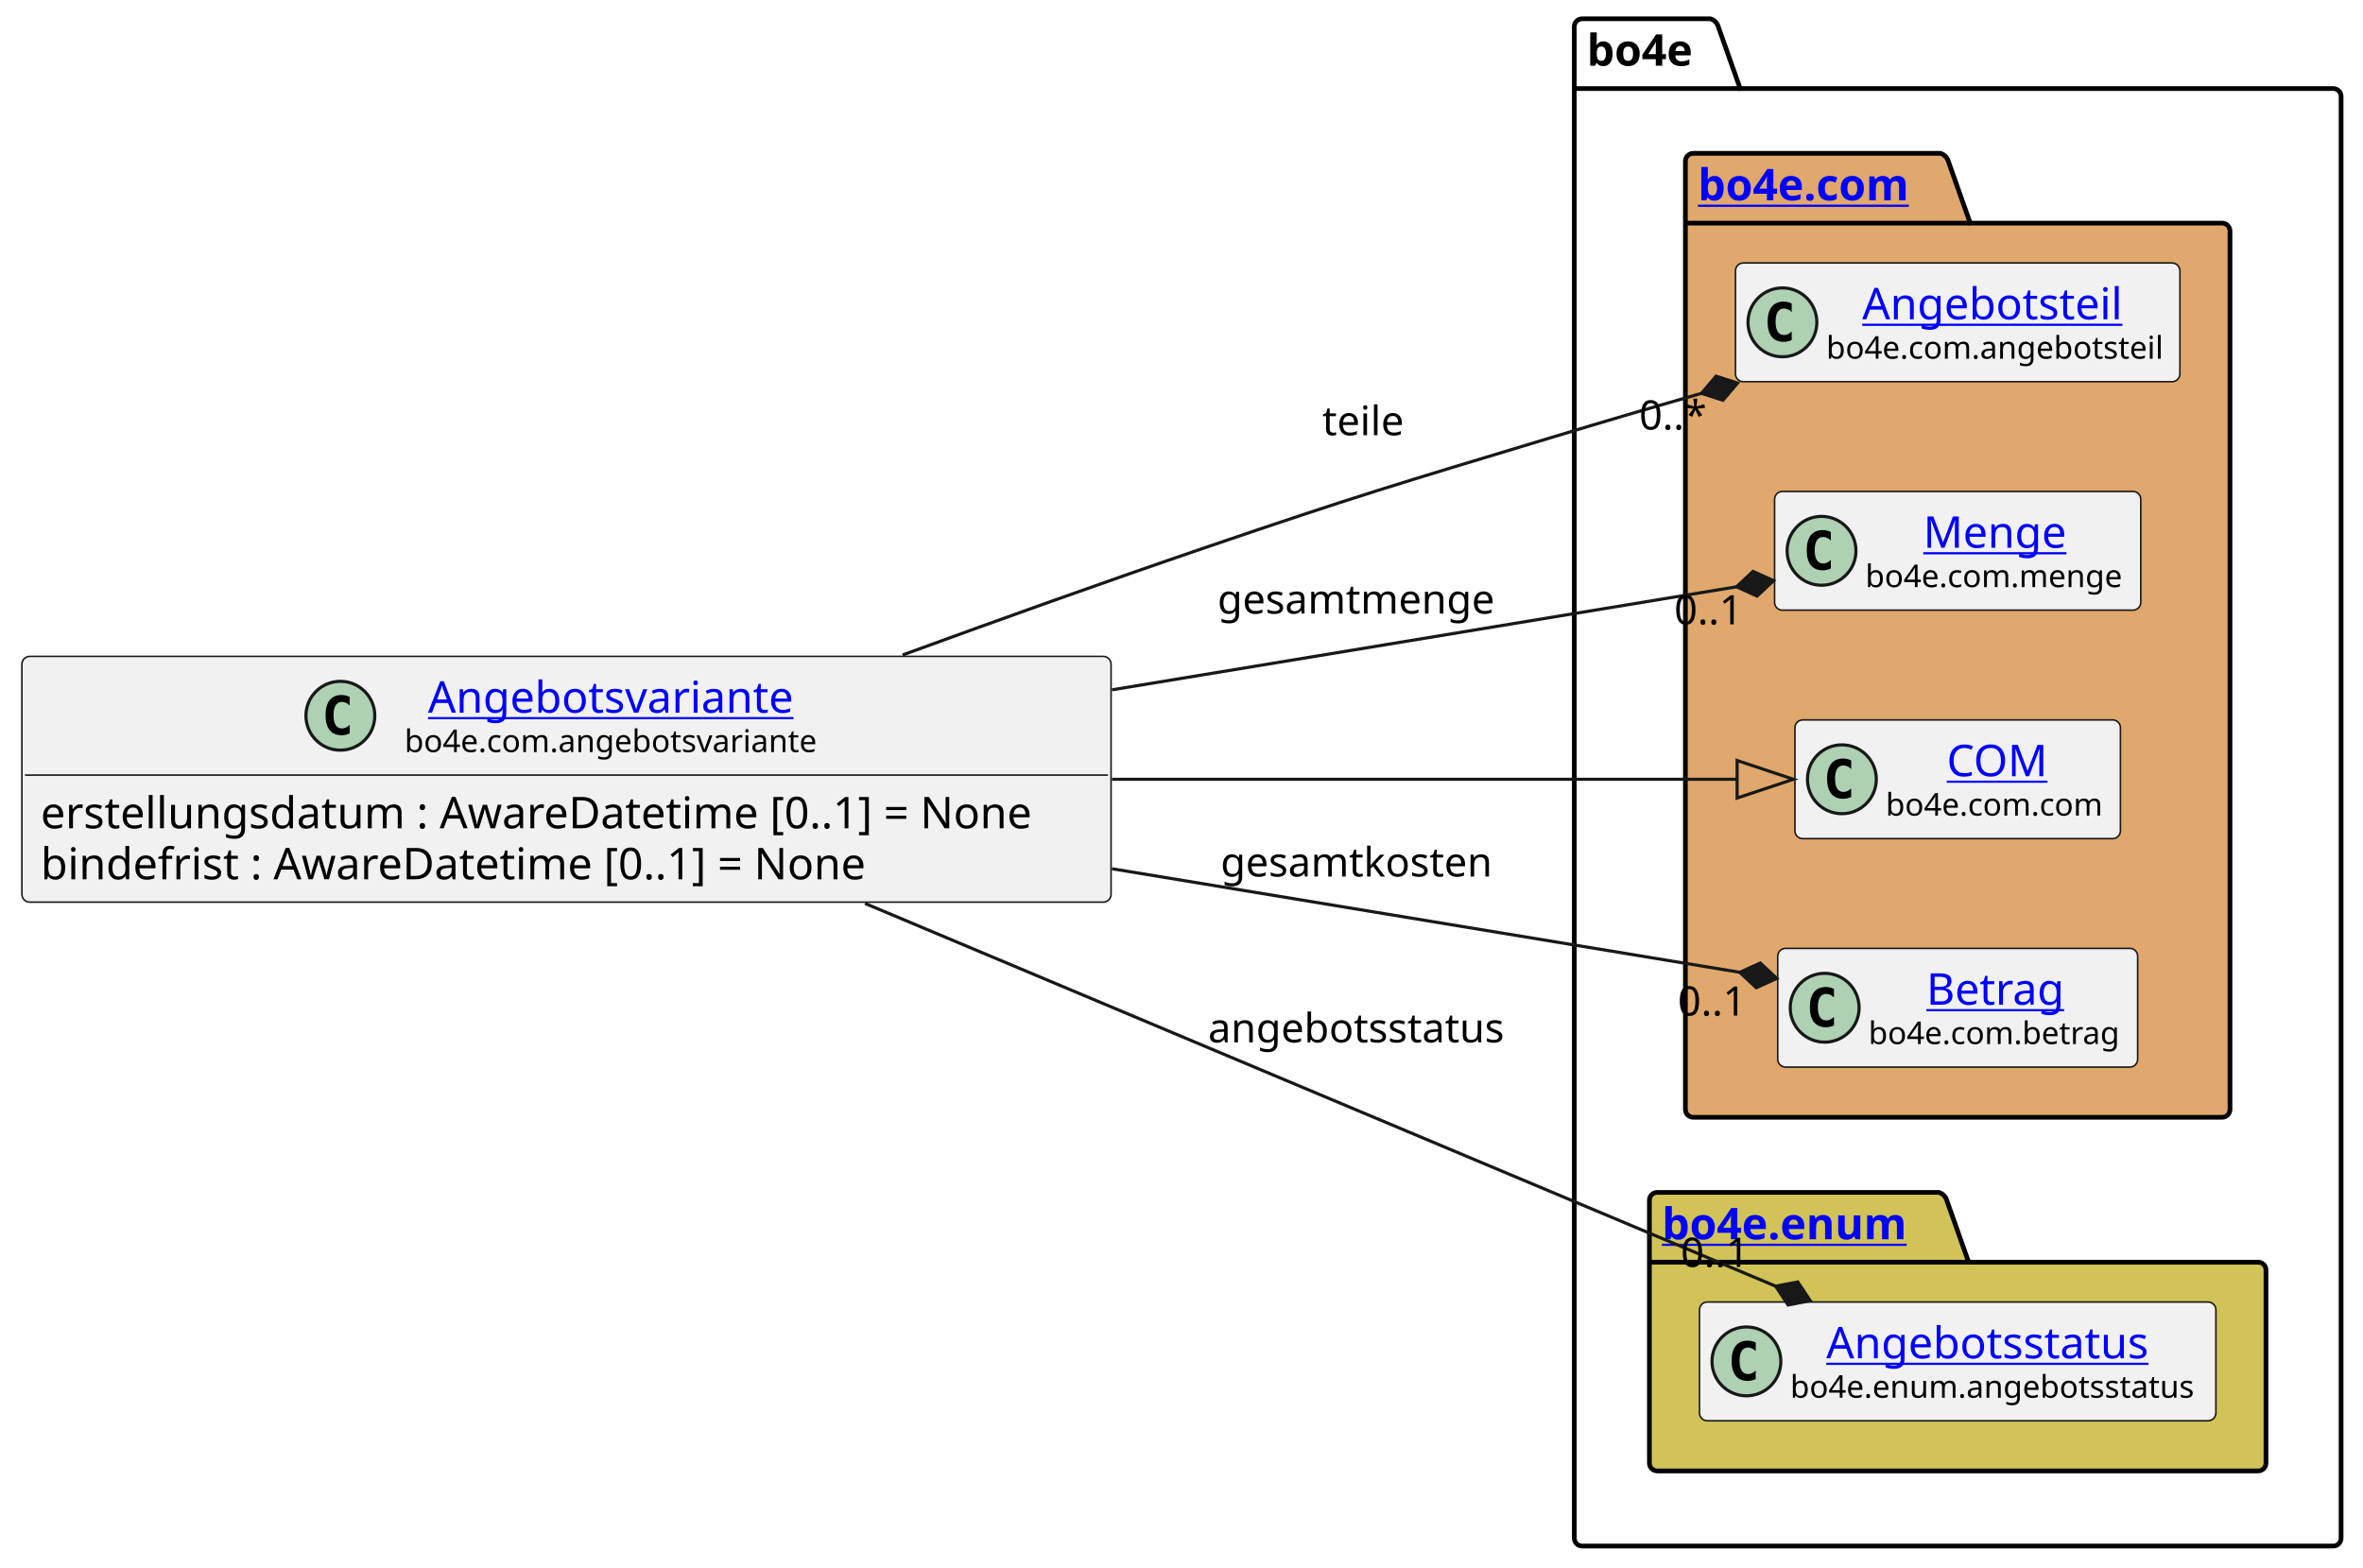
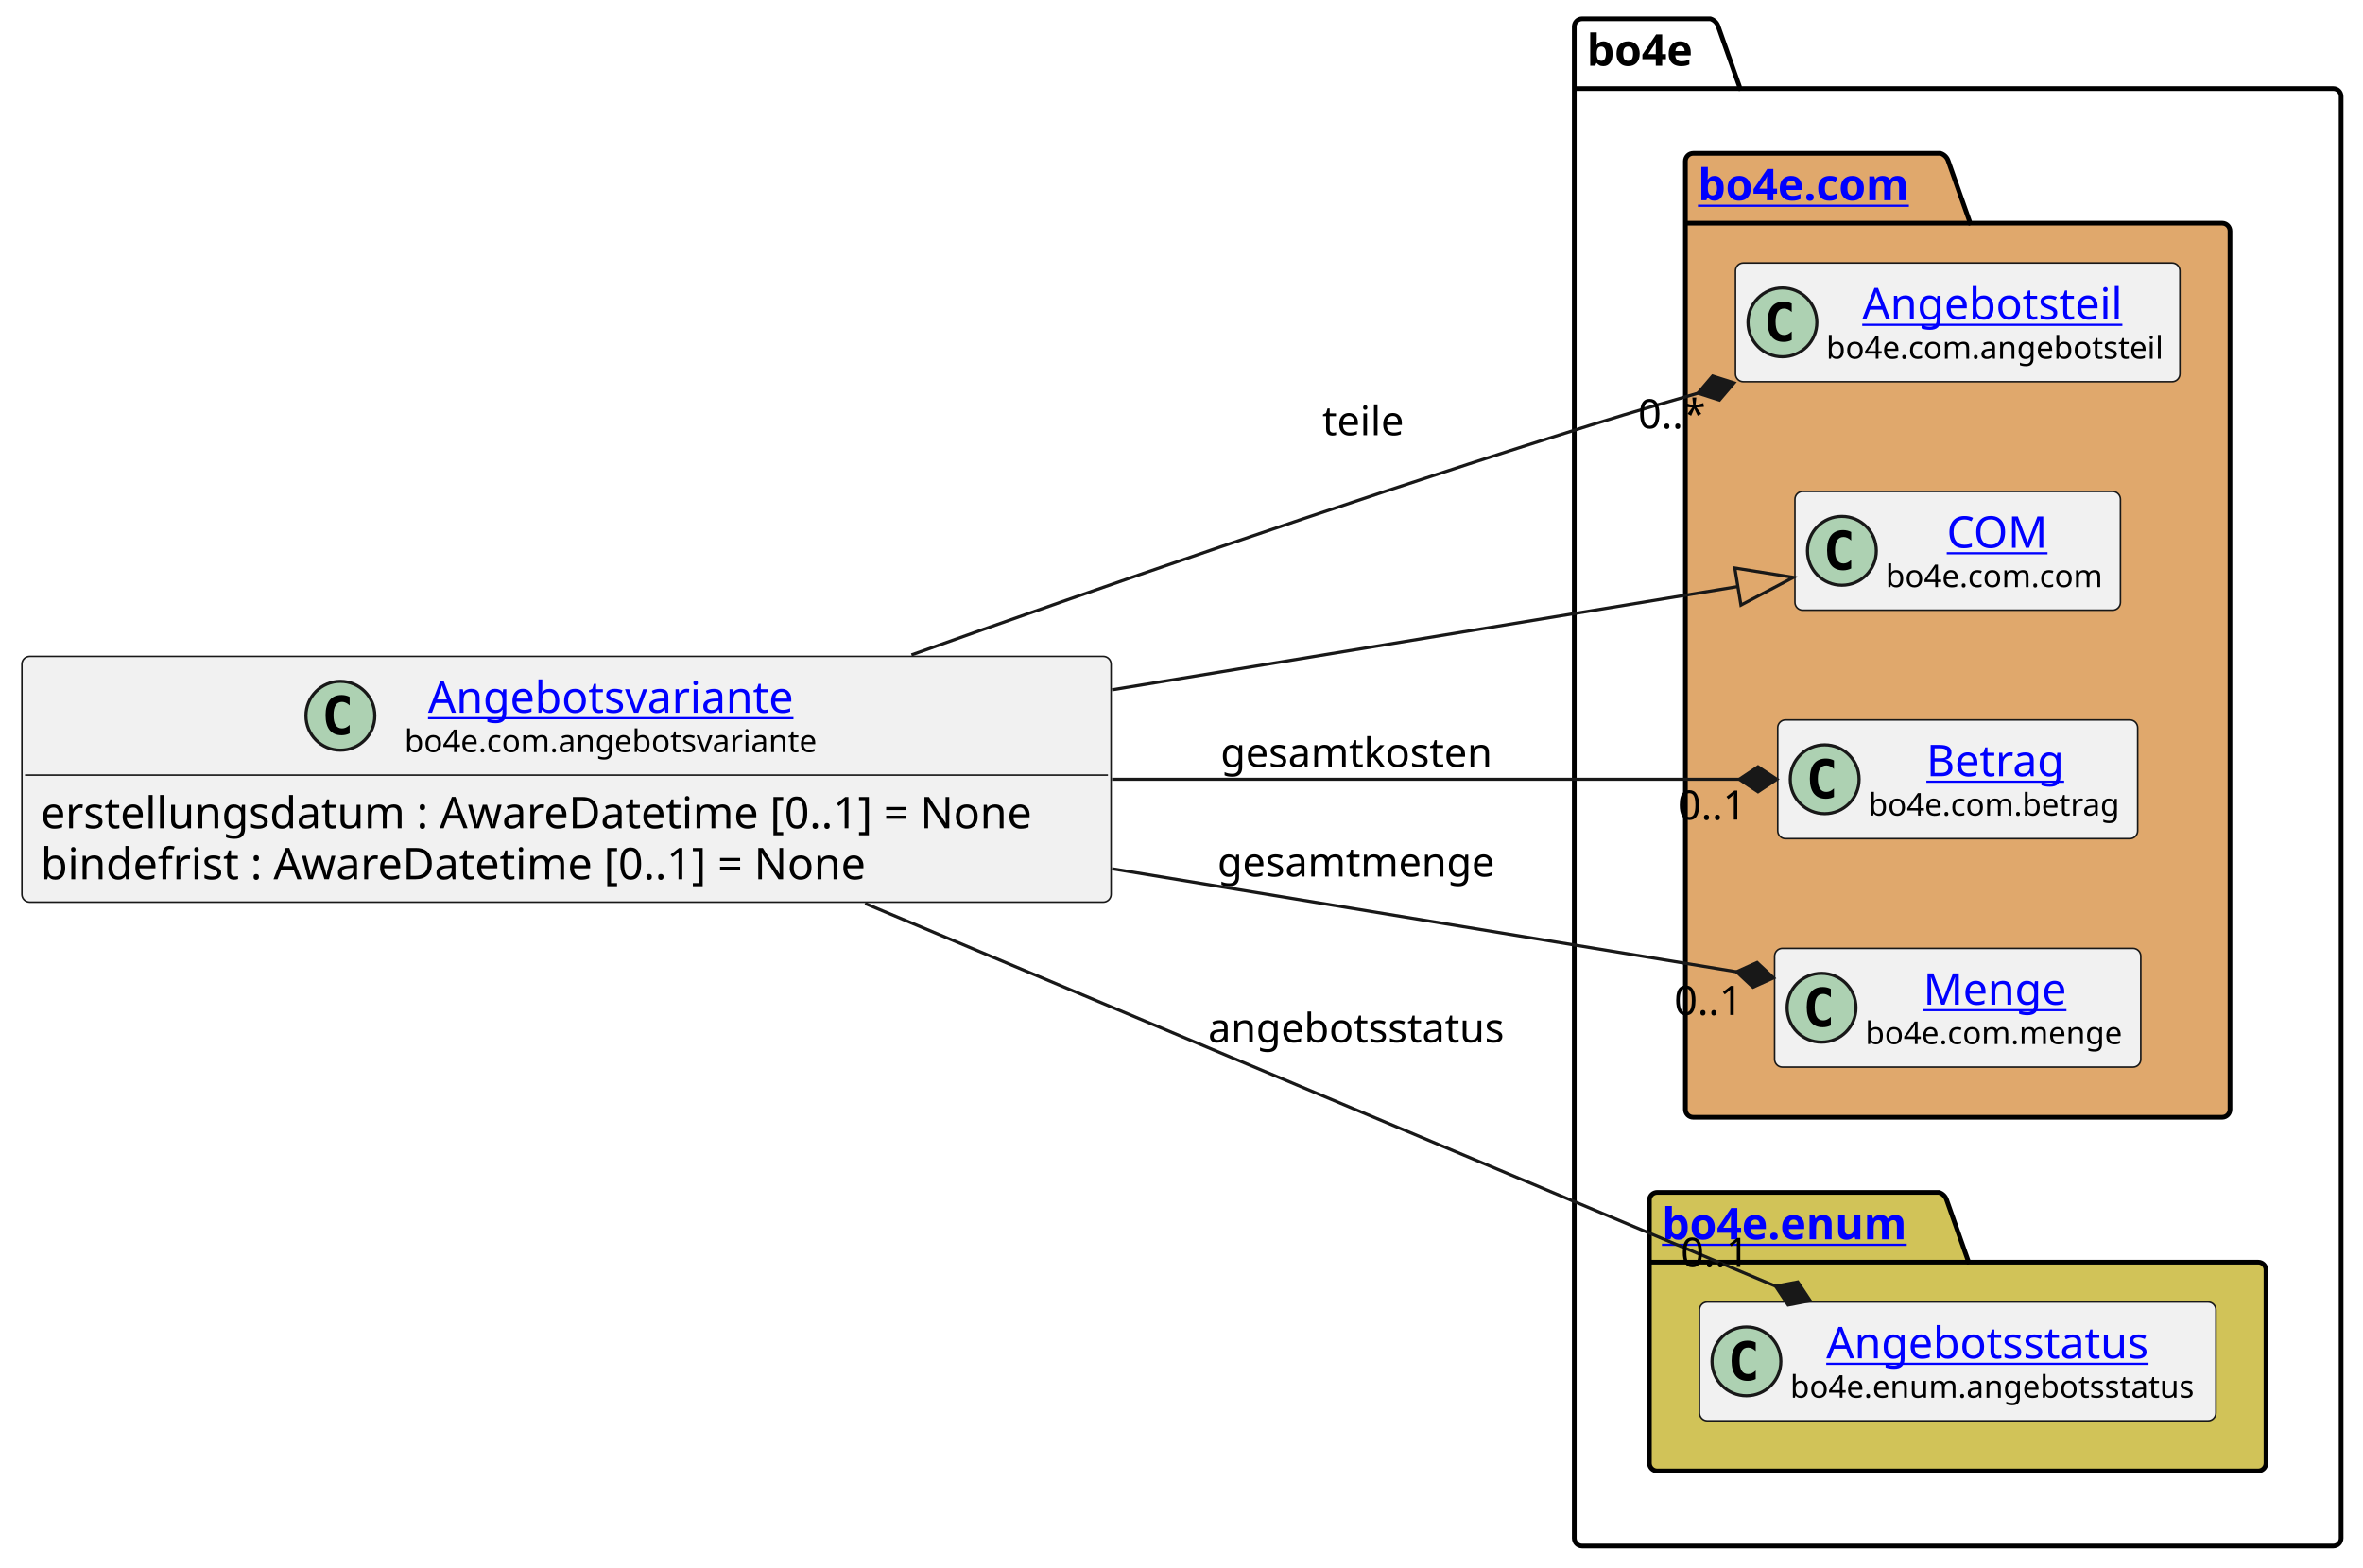
<svg xmlns="http://www.w3.org/2000/svg" xmlns:xlink="http://www.w3.org/1999/xlink" contentStyleType="text/css" height="501px" preserveAspectRatio="none" style="width:755px;height:501px;background:#FFFFFF;" version="1.1" viewBox="0 0 755 501" width="755px" zoomAndPan="magnify">
  <defs />
  <g>
    <g id="cluster_bo4e">
      <path d="M505.5,6 L546.5,6 A3.75,3.75 0 0 1 549,8.5 L556,28.297 L745.5,28.297 A2.5,2.5 0 0 1 748,30.797 L748,491.5 A2.5,2.5 0 0 1 745.5,494 L505.5,494 A2.5,2.5 0 0 1 503,491.5 L503,8.5 A2.5,2.5 0 0 1 505.5,6 " fill="none" style="stroke:#000000;stroke-width:1.5;" />
      <line style="stroke:#000000;stroke-width:1.5;" x1="503" x2="556" y1="28.297" y2="28.297" />
      <text fill="#000000" font-family="sans-serif" font-size="14" font-weight="bold" lengthAdjust="spacing" textLength="40" x="507" y="20.995">bo4e</text>
    </g>
    <g id="cluster_com">
      <path d="M541,49 L620,49 A3.75,3.75 0 0 1 622.5,51.5 L629.5,71.297 L710,71.297 A2.5,2.5 0 0 1 712.5,73.797 L712.5,354.5 A2.5,2.5 0 0 1 710,357 L541,357 A2.5,2.5 0 0 1 538.5,354.5 L538.5,51.5 A2.5,2.5 0 0 1 541,49 " fill="#E0A86C" style="stroke:#000000;stroke-width:1.5;" />
      <line style="stroke:#000000;stroke-width:1.5;" x1="538.5" x2="629.5" y1="71.297" y2="71.297" />
      <a href="https://bo4e.github.io/BO4E-python/latest/api/bo4e.com.html" target="_top" title="https://bo4e.github.io/BO4E-python/latest/api/bo4e.com.html" xlink:actuate="onRequest" xlink:href="https://bo4e.github.io/BO4E-python/latest/api/bo4e.com.html" xlink:show="new" xlink:title="https://bo4e.github.io/BO4E-python/latest/api/bo4e.com.html" xlink:type="simple">
        <text fill="#0000FF" font-family="sans-serif" font-size="14" font-weight="bold" lengthAdjust="spacing" text-decoration="underline" textLength="78" x="542.5" y="63.995">bo4e.com</text>
      </a>
    </g>
    <g id="cluster_enum">
      <path d="M529.5,381 L619.5,381 A3.75,3.75 0 0 1 622,383.5 L629,403.297 L721.5,403.297 A2.5,2.5 0 0 1 724,405.797 L724,467.5 A2.5,2.5 0 0 1 721.5,470 L529.5,470 A2.5,2.5 0 0 1 527,467.5 L527,383.5 A2.5,2.5 0 0 1 529.5,381 " fill="#D1C358" style="stroke:#000000;stroke-width:1.5;" />
      <line style="stroke:#000000;stroke-width:1.5;" x1="527" x2="629" y1="403.297" y2="403.297" />
      <a href="https://bo4e.github.io/BO4E-python/latest/api/bo4e.enum.html" target="_top" title="https://bo4e.github.io/BO4E-python/latest/api/bo4e.enum.html" xlink:actuate="onRequest" xlink:href="https://bo4e.github.io/BO4E-python/latest/api/bo4e.enum.html" xlink:show="new" xlink:title="https://bo4e.github.io/BO4E-python/latest/api/bo4e.enum.html" xlink:type="simple">
        <text fill="#0000FF" font-family="sans-serif" font-size="14" font-weight="bold" lengthAdjust="spacing" text-decoration="underline" textLength="89" x="531" y="395.995">bo4e.enum</text>
      </a>
    </g>
    <g id="elem_Angebotsteil">
      <rect codeLine="9" fill="#F1F1F1" height="37.938" id="Angebotsteil" rx="2.5" ry="2.5" style="stroke:#181818;stroke-width:0.5;" width="142" x="554.5" y="84.03" />
      <ellipse cx="569.5" cy="102.999" fill="#ADD1B2" rx="11" ry="11" style="stroke:#181818;stroke-width:1.0;" />
      <path d="M572.469,108.639 Q571.891,108.936 571.25,109.077 Q570.609,109.233 569.906,109.233 Q567.406,109.233 566.078,107.593 Q564.766,105.936 564.766,102.811 Q564.766,99.686 566.078,98.03 Q567.406,96.374 569.906,96.374 Q570.609,96.374 571.25,96.53 Q571.906,96.686 572.469,96.983 L572.469,99.702 Q571.844,99.124 571.25,98.858 Q570.656,98.577 570.031,98.577 Q568.688,98.577 568,99.655 Q567.312,100.718 567.312,102.811 Q567.312,104.905 568,105.983 Q568.688,107.046 570.031,107.046 Q570.656,107.046 571.25,106.78 Q571.844,106.499 572.469,105.921 L572.469,108.639 Z " fill="#000000" />
      <a href="https://bo4e.github.io/BO4E-python/latest/api/bo4e.com.html#bo4e.com.angebotsteil.Angebotsteil" target="_top" title="https://bo4e.github.io/BO4E-python/latest/api/bo4e.com.html#bo4e.com.angebotsteil.Angebotsteil" xlink:actuate="onRequest" xlink:href="https://bo4e.github.io/BO4E-python/latest/api/bo4e.com.html#bo4e.com.angebotsteil.Angebotsteil" xlink:show="new" xlink:title="https://bo4e.github.io/BO4E-python/latest/api/bo4e.com.html#bo4e.com.angebotsteil.Angebotsteil" xlink:type="simple">
        <text fill="#0000FF" font-family="sans-serif" font-size="14" lengthAdjust="spacing" text-decoration="underline" textLength="87" x="595" y="102.025">Angebotsteil</text>
      </a>
      <text fill="#000000" font-family="sans-serif" font-size="10" lengthAdjust="spacing" textLength="110" x="583.5" y="114.609">bo4e.com.angebotsteil</text>
    </g>
-     <g id="elem_Menge">
-       <rect codeLine="10" fill="#F1F1F1" height="37.938" id="Menge" rx="2.5" ry="2.5" style="stroke:#181818;stroke-width:0.5;" width="117" x="567" y="157.03" />
-       <ellipse cx="582" cy="175.999" fill="#ADD1B2" rx="11" ry="11" style="stroke:#181818;stroke-width:1.0;" />
-       <path d="M584.969,181.639 Q584.391,181.936 583.75,182.077 Q583.109,182.233 582.406,182.233 Q579.906,182.233 578.578,180.593 Q577.266,178.936 577.266,175.811 Q577.266,172.686 578.578,171.03 Q579.906,169.374 582.406,169.374 Q583.109,169.374 583.75,169.53 Q584.406,169.686 584.969,169.983 L584.969,172.702 Q584.344,172.124 583.75,171.858 Q583.156,171.577 582.531,171.577 Q581.188,171.577 580.5,172.655 Q579.812,173.718 579.812,175.811 Q579.812,177.905 580.5,178.983 Q581.188,180.046 582.531,180.046 Q583.156,180.046 583.75,179.78 Q584.344,179.499 584.969,178.921 L584.969,181.639 Z " fill="#000000" />
-       <a href="https://bo4e.github.io/BO4E-python/latest/api/bo4e.com.html#bo4e.com.menge.Menge" target="_top" title="https://bo4e.github.io/BO4E-python/latest/api/bo4e.com.html#bo4e.com.menge.Menge" xlink:actuate="onRequest" xlink:href="https://bo4e.github.io/BO4E-python/latest/api/bo4e.com.html#bo4e.com.menge.Menge" xlink:show="new" xlink:title="https://bo4e.github.io/BO4E-python/latest/api/bo4e.com.html#bo4e.com.menge.Menge" xlink:type="simple">
-         <text fill="#0000FF" font-family="sans-serif" font-size="14" lengthAdjust="spacing" text-decoration="underline" textLength="48" x="614.5" y="175.025">Menge</text>
+     <g id="elem_COM">
+       <rect codeLine="10" fill="#F1F1F1" height="37.938" id="COM" rx="2.5" ry="2.5" style="stroke:#181818;stroke-width:0.5;" width="104" x="573.5" y="157.03" />
+       <ellipse cx="588.5" cy="175.999" fill="#ADD1B2" rx="11" ry="11" style="stroke:#181818;stroke-width:1.0;" />
+       <path d="M591.469,181.639 Q590.891,181.936 590.25,182.077 Q589.609,182.233 588.906,182.233 Q586.406,182.233 585.078,180.593 Q583.766,178.936 583.766,175.811 Q583.766,172.686 585.078,171.03 Q586.406,169.374 588.906,169.374 Q589.609,169.374 590.25,169.53 Q590.906,169.686 591.469,169.983 L591.469,172.702 Q590.844,172.124 590.25,171.858 Q589.656,171.577 589.031,171.577 Q587.688,171.577 587,172.655 Q586.312,173.718 586.312,175.811 Q586.312,177.905 587,178.983 Q587.688,180.046 589.031,180.046 Q589.656,180.046 590.25,179.78 Q590.844,179.499 591.469,178.921 L591.469,181.639 Z " fill="#000000" />
+       <a href="https://bo4e.github.io/BO4E-python/latest/api/bo4e.com.html#bo4e.com.com.COM" target="_top" title="https://bo4e.github.io/BO4E-python/latest/api/bo4e.com.html#bo4e.com.com.COM" xlink:actuate="onRequest" xlink:href="https://bo4e.github.io/BO4E-python/latest/api/bo4e.com.html#bo4e.com.com.COM" xlink:show="new" xlink:title="https://bo4e.github.io/BO4E-python/latest/api/bo4e.com.html#bo4e.com.com.COM" xlink:type="simple">
+         <text fill="#0000FF" font-family="sans-serif" font-size="14" lengthAdjust="spacing" text-decoration="underline" textLength="33" x="622" y="175.025">COM</text>
      </a>
-       <text fill="#000000" font-family="sans-serif" font-size="10" lengthAdjust="spacing" textLength="85" x="596" y="187.609">bo4e.com.menge</text>
-     </g>
-     <g id="elem_COM">
-       <rect codeLine="11" fill="#F1F1F1" height="37.938" id="COM" rx="2.5" ry="2.5" style="stroke:#181818;stroke-width:0.5;" width="104" x="573.5" y="230.03" />
-       <ellipse cx="588.5" cy="248.999" fill="#ADD1B2" rx="11" ry="11" style="stroke:#181818;stroke-width:1.0;" />
-       <path d="M591.469,254.639 Q590.891,254.936 590.25,255.077 Q589.609,255.233 588.906,255.233 Q586.406,255.233 585.078,253.593 Q583.766,251.936 583.766,248.811 Q583.766,245.686 585.078,244.03 Q586.406,242.374 588.906,242.374 Q589.609,242.374 590.25,242.53 Q590.906,242.686 591.469,242.983 L591.469,245.702 Q590.844,245.124 590.25,244.858 Q589.656,244.577 589.031,244.577 Q587.688,244.577 587,245.655 Q586.312,246.718 586.312,248.811 Q586.312,250.905 587,251.983 Q587.688,253.046 589.031,253.046 Q589.656,253.046 590.25,252.78 Q590.844,252.499 591.469,251.921 L591.469,254.639 Z " fill="#000000" />
-       <a href="https://bo4e.github.io/BO4E-python/latest/api/bo4e.com.html#bo4e.com.com.COM" target="_top" title="https://bo4e.github.io/BO4E-python/latest/api/bo4e.com.html#bo4e.com.com.COM" xlink:actuate="onRequest" xlink:href="https://bo4e.github.io/BO4E-python/latest/api/bo4e.com.html#bo4e.com.com.COM" xlink:show="new" xlink:title="https://bo4e.github.io/BO4E-python/latest/api/bo4e.com.html#bo4e.com.com.COM" xlink:type="simple">
-         <text fill="#0000FF" font-family="sans-serif" font-size="14" lengthAdjust="spacing" text-decoration="underline" textLength="33" x="622" y="248.025">COM</text>
-       </a>
-       <text fill="#000000" font-family="sans-serif" font-size="10" lengthAdjust="spacing" textLength="72" x="602.5" y="260.609">bo4e.com.com</text>
+       <text fill="#000000" font-family="sans-serif" font-size="10" lengthAdjust="spacing" textLength="72" x="602.5" y="187.609">bo4e.com.com</text>
    </g>
    <g id="elem_Betrag">
-       <rect codeLine="12" fill="#F1F1F1" height="37.938" id="Betrag" rx="2.5" ry="2.5" style="stroke:#181818;stroke-width:0.5;" width="115" x="568" y="303.03" />
-       <ellipse cx="583" cy="321.999" fill="#ADD1B2" rx="11" ry="11" style="stroke:#181818;stroke-width:1.0;" />
-       <path d="M585.969,327.639 Q585.391,327.936 584.75,328.077 Q584.109,328.233 583.406,328.233 Q580.906,328.233 579.578,326.592 Q578.266,324.936 578.266,321.811 Q578.266,318.686 579.578,317.03 Q580.906,315.374 583.406,315.374 Q584.109,315.374 584.75,315.53 Q585.406,315.686 585.969,315.983 L585.969,318.702 Q585.344,318.124 584.75,317.858 Q584.156,317.577 583.531,317.577 Q582.188,317.577 581.5,318.655 Q580.812,319.717 580.812,321.811 Q580.812,323.905 581.5,324.983 Q582.188,326.046 583.531,326.046 Q584.156,326.046 584.75,325.78 Q585.344,325.499 585.969,324.921 L585.969,327.639 Z " fill="#000000" />
+       <rect codeLine="11" fill="#F1F1F1" height="37.938" id="Betrag" rx="2.5" ry="2.5" style="stroke:#181818;stroke-width:0.5;" width="115" x="568" y="230.03" />
+       <ellipse cx="583" cy="248.999" fill="#ADD1B2" rx="11" ry="11" style="stroke:#181818;stroke-width:1.0;" />
+       <path d="M585.969,254.639 Q585.391,254.936 584.75,255.077 Q584.109,255.233 583.406,255.233 Q580.906,255.233 579.578,253.593 Q578.266,251.936 578.266,248.811 Q578.266,245.686 579.578,244.03 Q580.906,242.374 583.406,242.374 Q584.109,242.374 584.75,242.53 Q585.406,242.686 585.969,242.983 L585.969,245.702 Q585.344,245.124 584.75,244.858 Q584.156,244.577 583.531,244.577 Q582.188,244.577 581.5,245.655 Q580.812,246.718 580.812,248.811 Q580.812,250.905 581.5,251.983 Q582.188,253.046 583.531,253.046 Q584.156,253.046 584.75,252.78 Q585.344,252.499 585.969,251.921 L585.969,254.639 Z " fill="#000000" />
      <a href="https://bo4e.github.io/BO4E-python/latest/api/bo4e.com.html#bo4e.com.betrag.Betrag" target="_top" title="https://bo4e.github.io/BO4E-python/latest/api/bo4e.com.html#bo4e.com.betrag.Betrag" xlink:actuate="onRequest" xlink:href="https://bo4e.github.io/BO4E-python/latest/api/bo4e.com.html#bo4e.com.betrag.Betrag" xlink:show="new" xlink:title="https://bo4e.github.io/BO4E-python/latest/api/bo4e.com.html#bo4e.com.betrag.Betrag" xlink:type="simple">
-         <text fill="#0000FF" font-family="sans-serif" font-size="14" lengthAdjust="spacing" text-decoration="underline" textLength="46" x="615.5" y="321.025">Betrag</text>
+         <text fill="#0000FF" font-family="sans-serif" font-size="14" lengthAdjust="spacing" text-decoration="underline" textLength="46" x="615.5" y="248.025">Betrag</text>
      </a>
-       <text fill="#000000" font-family="sans-serif" font-size="10" lengthAdjust="spacing" textLength="83" x="597" y="333.609">bo4e.com.betrag</text>
+       <text fill="#000000" font-family="sans-serif" font-size="10" lengthAdjust="spacing" textLength="83" x="597" y="260.609">bo4e.com.betrag</text>
+     </g>
+     <g id="elem_Menge">
+       <rect codeLine="12" fill="#F1F1F1" height="37.938" id="Menge" rx="2.5" ry="2.5" style="stroke:#181818;stroke-width:0.5;" width="117" x="567" y="303.03" />
+       <ellipse cx="582" cy="321.999" fill="#ADD1B2" rx="11" ry="11" style="stroke:#181818;stroke-width:1.0;" />
+       <path d="M584.969,327.639 Q584.391,327.936 583.75,328.077 Q583.109,328.233 582.406,328.233 Q579.906,328.233 578.578,326.592 Q577.266,324.936 577.266,321.811 Q577.266,318.686 578.578,317.03 Q579.906,315.374 582.406,315.374 Q583.109,315.374 583.75,315.53 Q584.406,315.686 584.969,315.983 L584.969,318.702 Q584.344,318.124 583.75,317.858 Q583.156,317.577 582.531,317.577 Q581.188,317.577 580.5,318.655 Q579.812,319.717 579.812,321.811 Q579.812,323.905 580.5,324.983 Q581.188,326.046 582.531,326.046 Q583.156,326.046 583.75,325.78 Q584.344,325.499 584.969,324.921 L584.969,327.639 Z " fill="#000000" />
+       <a href="https://bo4e.github.io/BO4E-python/latest/api/bo4e.com.html#bo4e.com.menge.Menge" target="_top" title="https://bo4e.github.io/BO4E-python/latest/api/bo4e.com.html#bo4e.com.menge.Menge" xlink:actuate="onRequest" xlink:href="https://bo4e.github.io/BO4E-python/latest/api/bo4e.com.html#bo4e.com.menge.Menge" xlink:show="new" xlink:title="https://bo4e.github.io/BO4E-python/latest/api/bo4e.com.html#bo4e.com.menge.Menge" xlink:type="simple">
+         <text fill="#0000FF" font-family="sans-serif" font-size="14" lengthAdjust="spacing" text-decoration="underline" textLength="48" x="614.5" y="321.025">Menge</text>
+       </a>
+       <text fill="#000000" font-family="sans-serif" font-size="10" lengthAdjust="spacing" textLength="85" x="596" y="333.609">bo4e.com.menge</text>
    </g>
    <g id="elem_Angebotsstatus">
      <rect codeLine="15" fill="#F1F1F1" height="37.938" id="Angebotsstatus" rx="2.5" ry="2.5" style="stroke:#181818;stroke-width:0.5;" width="165" x="543" y="416.03" />
      <ellipse cx="558" cy="434.999" fill="#ADD1B2" rx="11" ry="11" style="stroke:#181818;stroke-width:1.0;" />
      <path d="M560.969,440.639 Q560.391,440.936 559.75,441.077 Q559.109,441.233 558.406,441.233 Q555.906,441.233 554.578,439.592 Q553.266,437.936 553.266,434.811 Q553.266,431.686 554.578,430.03 Q555.906,428.374 558.406,428.374 Q559.109,428.374 559.75,428.53 Q560.406,428.686 560.969,428.983 L560.969,431.702 Q560.344,431.124 559.75,430.858 Q559.156,430.577 558.531,430.577 Q557.188,430.577 556.5,431.655 Q555.812,432.717 555.812,434.811 Q555.812,436.905 556.5,437.983 Q557.188,439.046 558.531,439.046 Q559.156,439.046 559.75,438.78 Q560.344,438.499 560.969,437.921 L560.969,440.639 Z " fill="#000000" />
      <a href="https://bo4e.github.io/BO4E-python/latest/api/bo4e.enum.html#bo4e.enum.angebotsstatus.Angebotsstatus" target="_top" title="https://bo4e.github.io/BO4E-python/latest/api/bo4e.enum.html#bo4e.enum.angebotsstatus.Angebotsstatus" xlink:actuate="onRequest" xlink:href="https://bo4e.github.io/BO4E-python/latest/api/bo4e.enum.html#bo4e.enum.angebotsstatus.Angebotsstatus" xlink:show="new" xlink:title="https://bo4e.github.io/BO4E-python/latest/api/bo4e.enum.html#bo4e.enum.angebotsstatus.Angebotsstatus" xlink:type="simple">
        <text fill="#0000FF" font-family="sans-serif" font-size="14" lengthAdjust="spacing" text-decoration="underline" textLength="110" x="583.5" y="434.025">Angebotsstatus</text>
      </a>
      <text fill="#000000" font-family="sans-serif" font-size="10" lengthAdjust="spacing" textLength="133" x="572" y="446.609">bo4e.enum.angebotsstatus</text>
    </g>
    <g id="elem_Angebotsvariante">
      <rect codeLine="3" fill="#F1F1F1" height="78.531" id="Angebotsvariante" rx="2.5" ry="2.5" style="stroke:#181818;stroke-width:0.5;" width="348" x="7" y="209.73" />
      <ellipse cx="108.75" cy="228.699" fill="#ADD1B2" rx="11" ry="11" style="stroke:#181818;stroke-width:1.0;" />
      <path d="M111.719,234.339 Q111.141,234.636 110.5,234.777 Q109.859,234.933 109.156,234.933 Q106.656,234.933 105.328,233.292 Q104.016,231.636 104.016,228.511 Q104.016,225.386 105.328,223.73 Q106.656,222.074 109.156,222.074 Q109.859,222.074 110.5,222.23 Q111.156,222.386 111.719,222.683 L111.719,225.402 Q111.094,224.824 110.5,224.558 Q109.906,224.277 109.281,224.277 Q107.938,224.277 107.25,225.355 Q106.562,226.417 106.562,228.511 Q106.562,230.605 107.25,231.683 Q107.938,232.746 109.281,232.746 Q109.906,232.746 110.5,232.48 Q111.094,232.199 111.719,231.621 L111.719,234.339 Z " fill="#000000" />
      <a href="https://bo4e.github.io/BO4E-python/latest/api/bo4e.com.html#bo4e.com.angebotsvariante.Angebotsvariante" target="_top" title="https://bo4e.github.io/BO4E-python/latest/api/bo4e.com.html#bo4e.com.angebotsvariante.Angebotsvariante" xlink:actuate="onRequest" xlink:href="https://bo4e.github.io/BO4E-python/latest/api/bo4e.com.html#bo4e.com.angebotsvariante.Angebotsvariante" xlink:show="new" xlink:title="https://bo4e.github.io/BO4E-python/latest/api/bo4e.com.html#bo4e.com.angebotsvariante.Angebotsvariante" xlink:type="simple">
        <text fill="#0000FF" font-family="sans-serif" font-size="14" lengthAdjust="spacing" text-decoration="underline" textLength="121" x="136.75" y="227.725">Angebotsvariante</text>
      </a>
      <text fill="#000000" font-family="sans-serif" font-size="10" lengthAdjust="spacing" textLength="136" x="129.25" y="240.309">bo4e.com.angebotsvariante</text>
      <line style="stroke:#181818;stroke-width:0.5;" x1="8" x2="354" y1="247.667" y2="247.667" />
      <text fill="#000000" font-family="sans-serif" font-size="14" lengthAdjust="spacing" textLength="336" x="13" y="264.663">erstellungsdatum : AwareDatetime [0..1] = None</text>
      <text fill="#000000" font-family="sans-serif" font-size="14" lengthAdjust="spacing" textLength="279" x="13" y="280.959">bindefrist : AwareDatetime [0..1] = None</text>
    </g>
    <g id="link_Angebotsvariante_COM">
-       <path codeLine="18" d="M355.3,249 C433.31,249 501.67,249 555.03,249 " fill="none" id="Angebotsvariante-to-COM" style="stroke:#181818;stroke-width:1.0;" />
-       <polygon fill="none" points="573.03,249,555.03,243,555.03,255,573.03,249" style="stroke:#181818;stroke-width:1.0;" />
+       <path codeLine="18" d="M355.3,220.41 C433.31,207.54 501.91,196.219 555.27,187.419 " fill="none" id="Angebotsvariante-to-COM" style="stroke:#181818;stroke-width:1.0;" />
+       <polygon fill="none" points="573.03,184.49,554.294,181.499,556.246,193.339,573.03,184.49" style="stroke:#181818;stroke-width:1.0;" />
    </g>
    <g id="link_Angebotsvariante_Angebotsstatus">
      <path codeLine="19" d="M276.38,288.67 C369.28,327.72 496.187,381.07 567.327,410.97 " fill="none" id="Angebotsvariante-to-Angebotsstatus" style="stroke:#181818;stroke-width:1.0;" />
      <polygon fill="#181818" points="578.39,415.62,574.409,409.608,567.327,410.97,571.309,416.983,578.39,415.62" style="stroke:#181818;stroke-width:1.0;" />
      <text fill="#000000" font-family="sans-serif" font-size="13" lengthAdjust="spacing" textLength="100" x="386" y="333.067">angebotsstatus</text>
      <text fill="#000000" font-family="sans-serif" font-size="13" lengthAdjust="spacing" textLength="24" x="537.026" y="404.811">0..1</text>
    </g>
    <g id="link_Angebotsvariante_Angebotsteil">
-       <path codeLine="20" d="M288.38,209.28 C319.43,197.94 353.49,185.75 385,175 C433.56,158.43 445.89,154.83 495,140 C514.47,134.12 524.13,131.25 543.63,125.69 " fill="none" id="Angebotsvariante-to-Angebotsteil" style="stroke:#181818;stroke-width:1.0;" />
-       <polygon fill="#181818" points="555.17,122.4,548.303,120.198,543.63,125.69,550.497,127.892,555.17,122.4" style="stroke:#181818;stroke-width:1.0;" />
+       <path codeLine="20" d="M291.22,209.26 C351.11,187.89 426.84,161.59 495,140 C514.06,133.96 523.292,131.126 542.511,125.636 " fill="none" id="Angebotsvariante-to-Angebotsteil" style="stroke:#181818;stroke-width:1.0;" />
+       <polygon fill="#181818" points="554.05,122.34,547.182,120.142,542.511,125.636,549.379,127.834,554.05,122.34" style="stroke:#181818;stroke-width:1.0;" />
      <text fill="#000000" font-family="sans-serif" font-size="13" lengthAdjust="spacing" textLength="27" x="422.5" y="139.067">teile</text>
-       <text fill="#000000" font-family="sans-serif" font-size="13" lengthAdjust="spacing" textLength="23" x="523.731" y="137.248">0..*</text>
+       <text fill="#000000" font-family="sans-serif" font-size="13" lengthAdjust="spacing" textLength="23" x="523.403" y="136.887">0..*</text>
    </g>
    <g id="link_Angebotsvariante_Menge">
-       <path codeLine="21" d="M355.3,220.41 C430.28,208.04 501.14,196.354 554.83,187.494 " fill="none" id="Angebotsvariante-to-Menge" style="stroke:#181818;stroke-width:1.0;" />
-       <polygon fill="#181818" points="566.67,185.54,560.099,182.57,554.83,187.494,561.401,190.464,566.67,185.54" style="stroke:#181818;stroke-width:1.0;" />
-       <text fill="#000000" font-family="sans-serif" font-size="13" lengthAdjust="spacing" textLength="94" x="389" y="196.067">gesamtmenge</text>
-       <text fill="#000000" font-family="sans-serif" font-size="13" lengthAdjust="spacing" textLength="24" x="534.923" y="199.478">0..1</text>
+       <path codeLine="21" d="M355.3,277.59 C430.28,289.96 501.14,301.646 554.83,310.506 " fill="none" id="Angebotsvariante-to-Menge" style="stroke:#181818;stroke-width:1.0;" />
+       <polygon fill="#181818" points="566.67,312.46,561.401,307.536,554.83,310.506,560.099,315.43,566.67,312.46" style="stroke:#181818;stroke-width:1.0;" />
+       <text fill="#000000" font-family="sans-serif" font-size="13" lengthAdjust="spacing" textLength="94" x="389" y="280.067">gesamtmenge</text>
+       <text fill="#000000" font-family="sans-serif" font-size="13" lengthAdjust="spacing" textLength="24" x="534.923" y="324.311">0..1</text>
    </g>
    <g id="link_Angebotsvariante_Betrag">
-       <path codeLine="22" d="M355.3,277.59 C430.77,290.04 502.21,301.827 555.86,310.677 " fill="none" id="Angebotsvariante-to-Betrag" style="stroke:#181818;stroke-width:1.0;" />
-       <polygon fill="#181818" points="567.7,312.63,562.431,307.707,555.86,310.677,561.129,315.6,567.7,312.63" style="stroke:#181818;stroke-width:1.0;" />
-       <text fill="#000000" font-family="sans-serif" font-size="13" lengthAdjust="spacing" textLength="92" x="390" y="280.067">gesamtkosten</text>
-       <text fill="#000000" font-family="sans-serif" font-size="13" lengthAdjust="spacing" textLength="24" x="536.066" y="324.5">0..1</text>
+       <path codeLine="22" d="M355.3,249 C430.77,249 502.05,249 555.7,249 " fill="none" id="Angebotsvariante-to-Betrag" style="stroke:#181818;stroke-width:1.0;" />
+       <polygon fill="#181818" points="567.7,249,561.7,245,555.7,249,561.7,253,567.7,249" style="stroke:#181818;stroke-width:1.0;" />
+       <text fill="#000000" font-family="sans-serif" font-size="13" lengthAdjust="spacing" textLength="92" x="390" y="245.067">gesamtkosten</text>
+       <text fill="#000000" font-family="sans-serif" font-size="13" lengthAdjust="spacing" textLength="24" x="536.066" y="261.895">0..1</text>
    </g>
  </g>
</svg>
